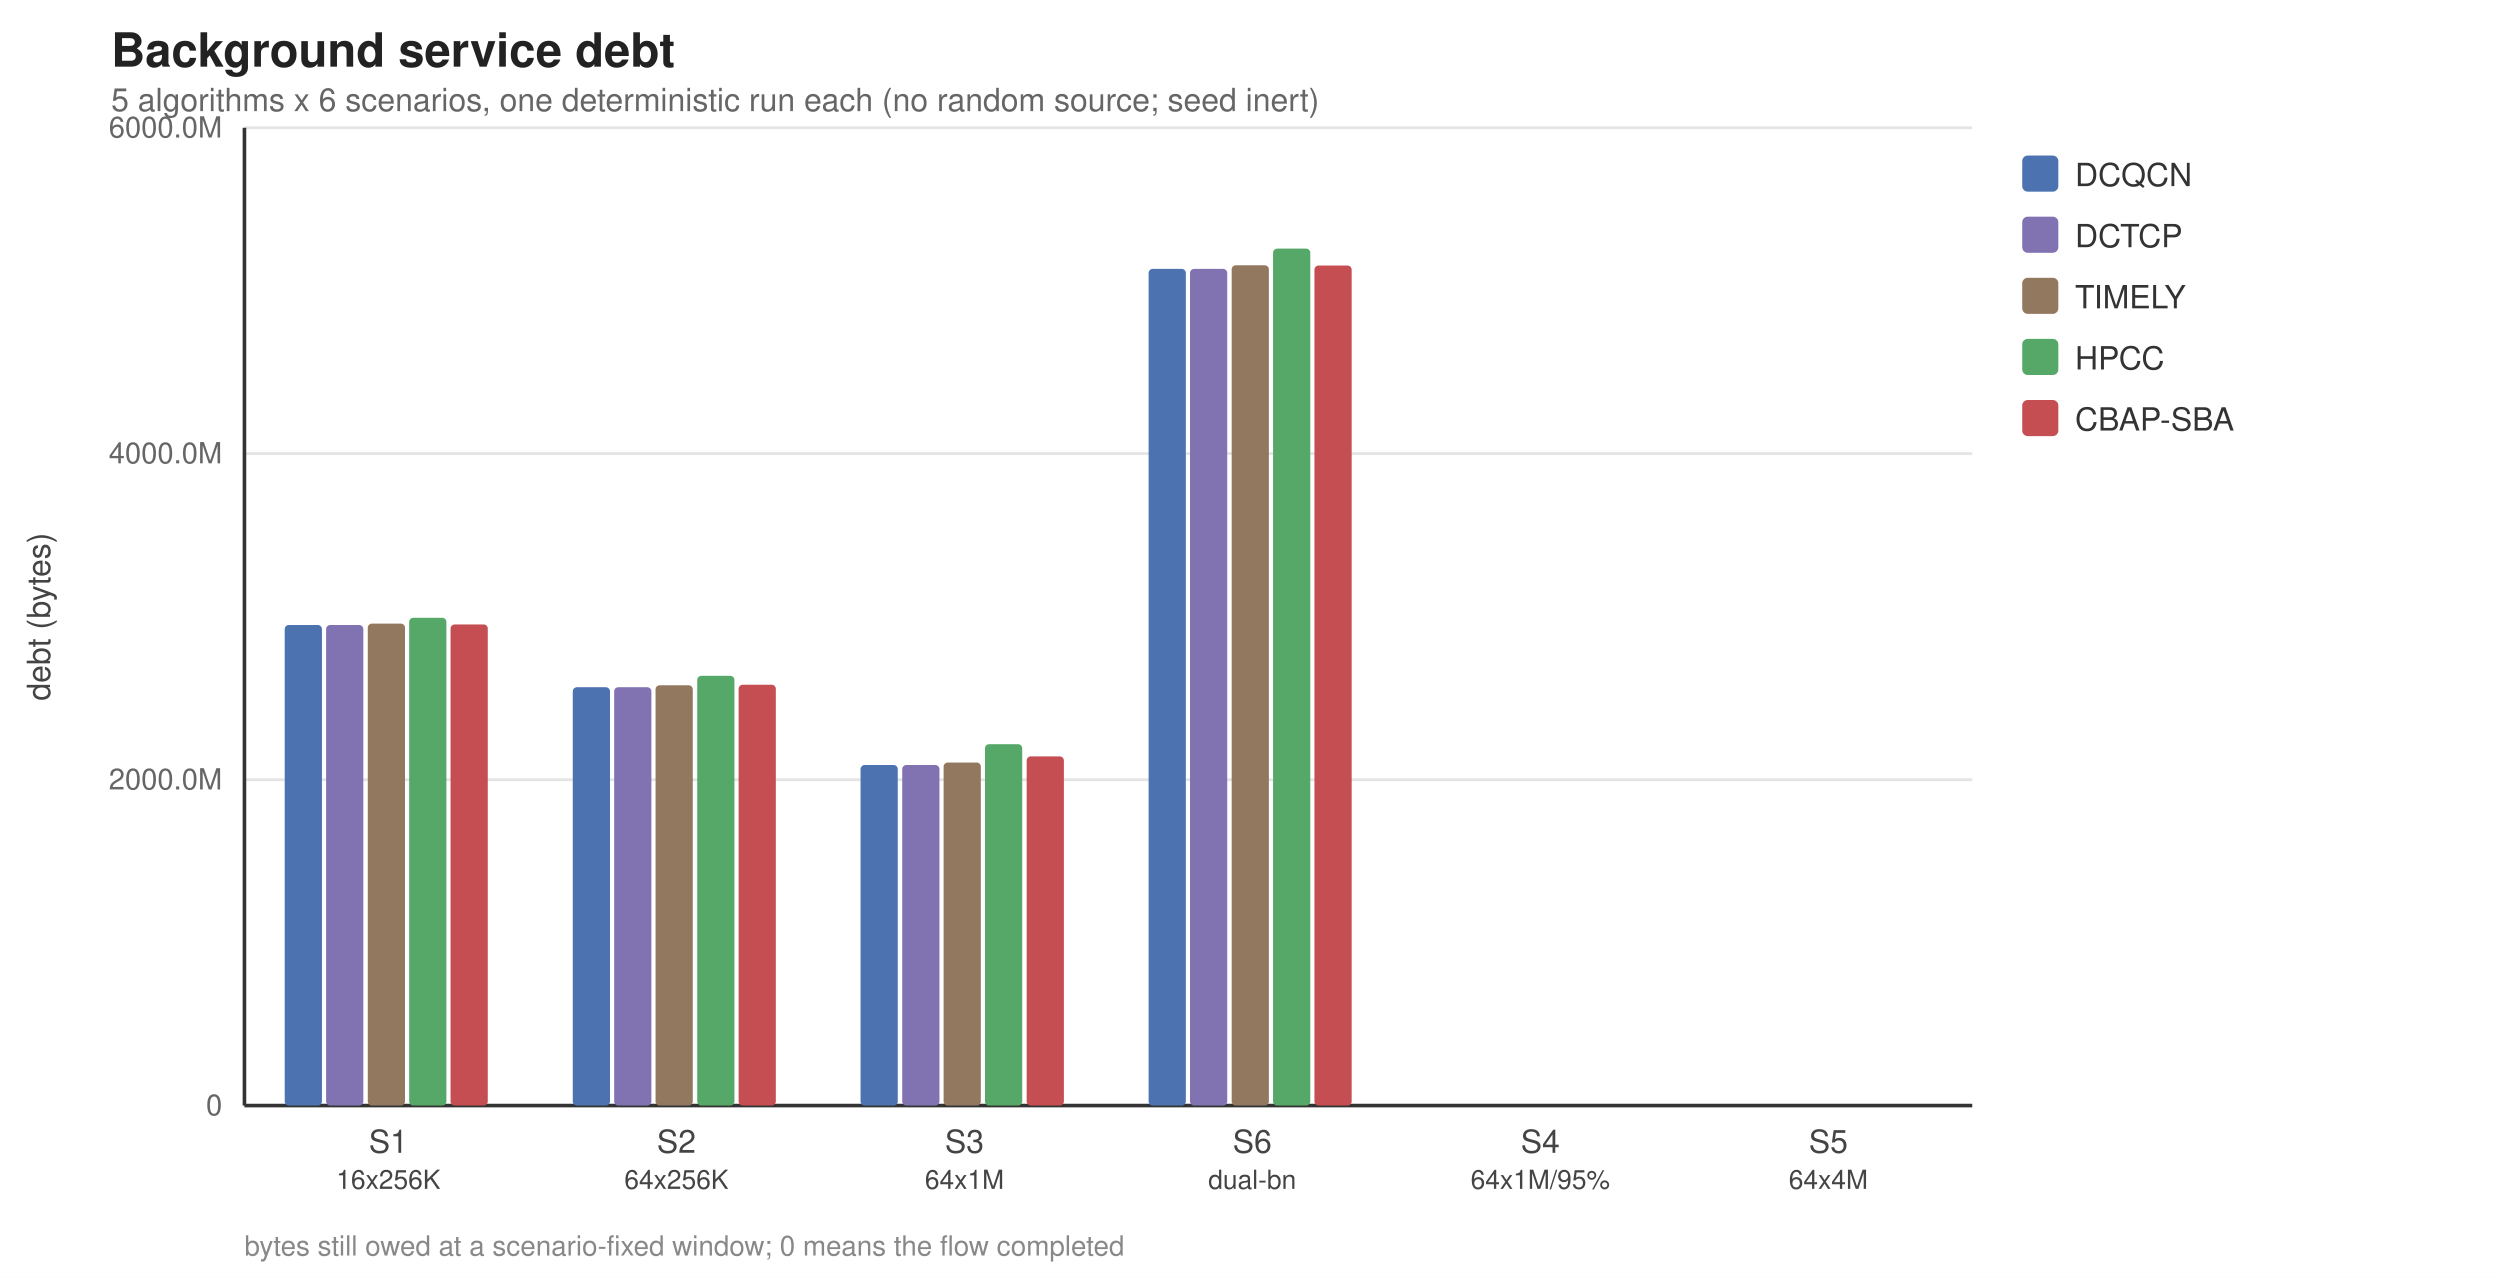
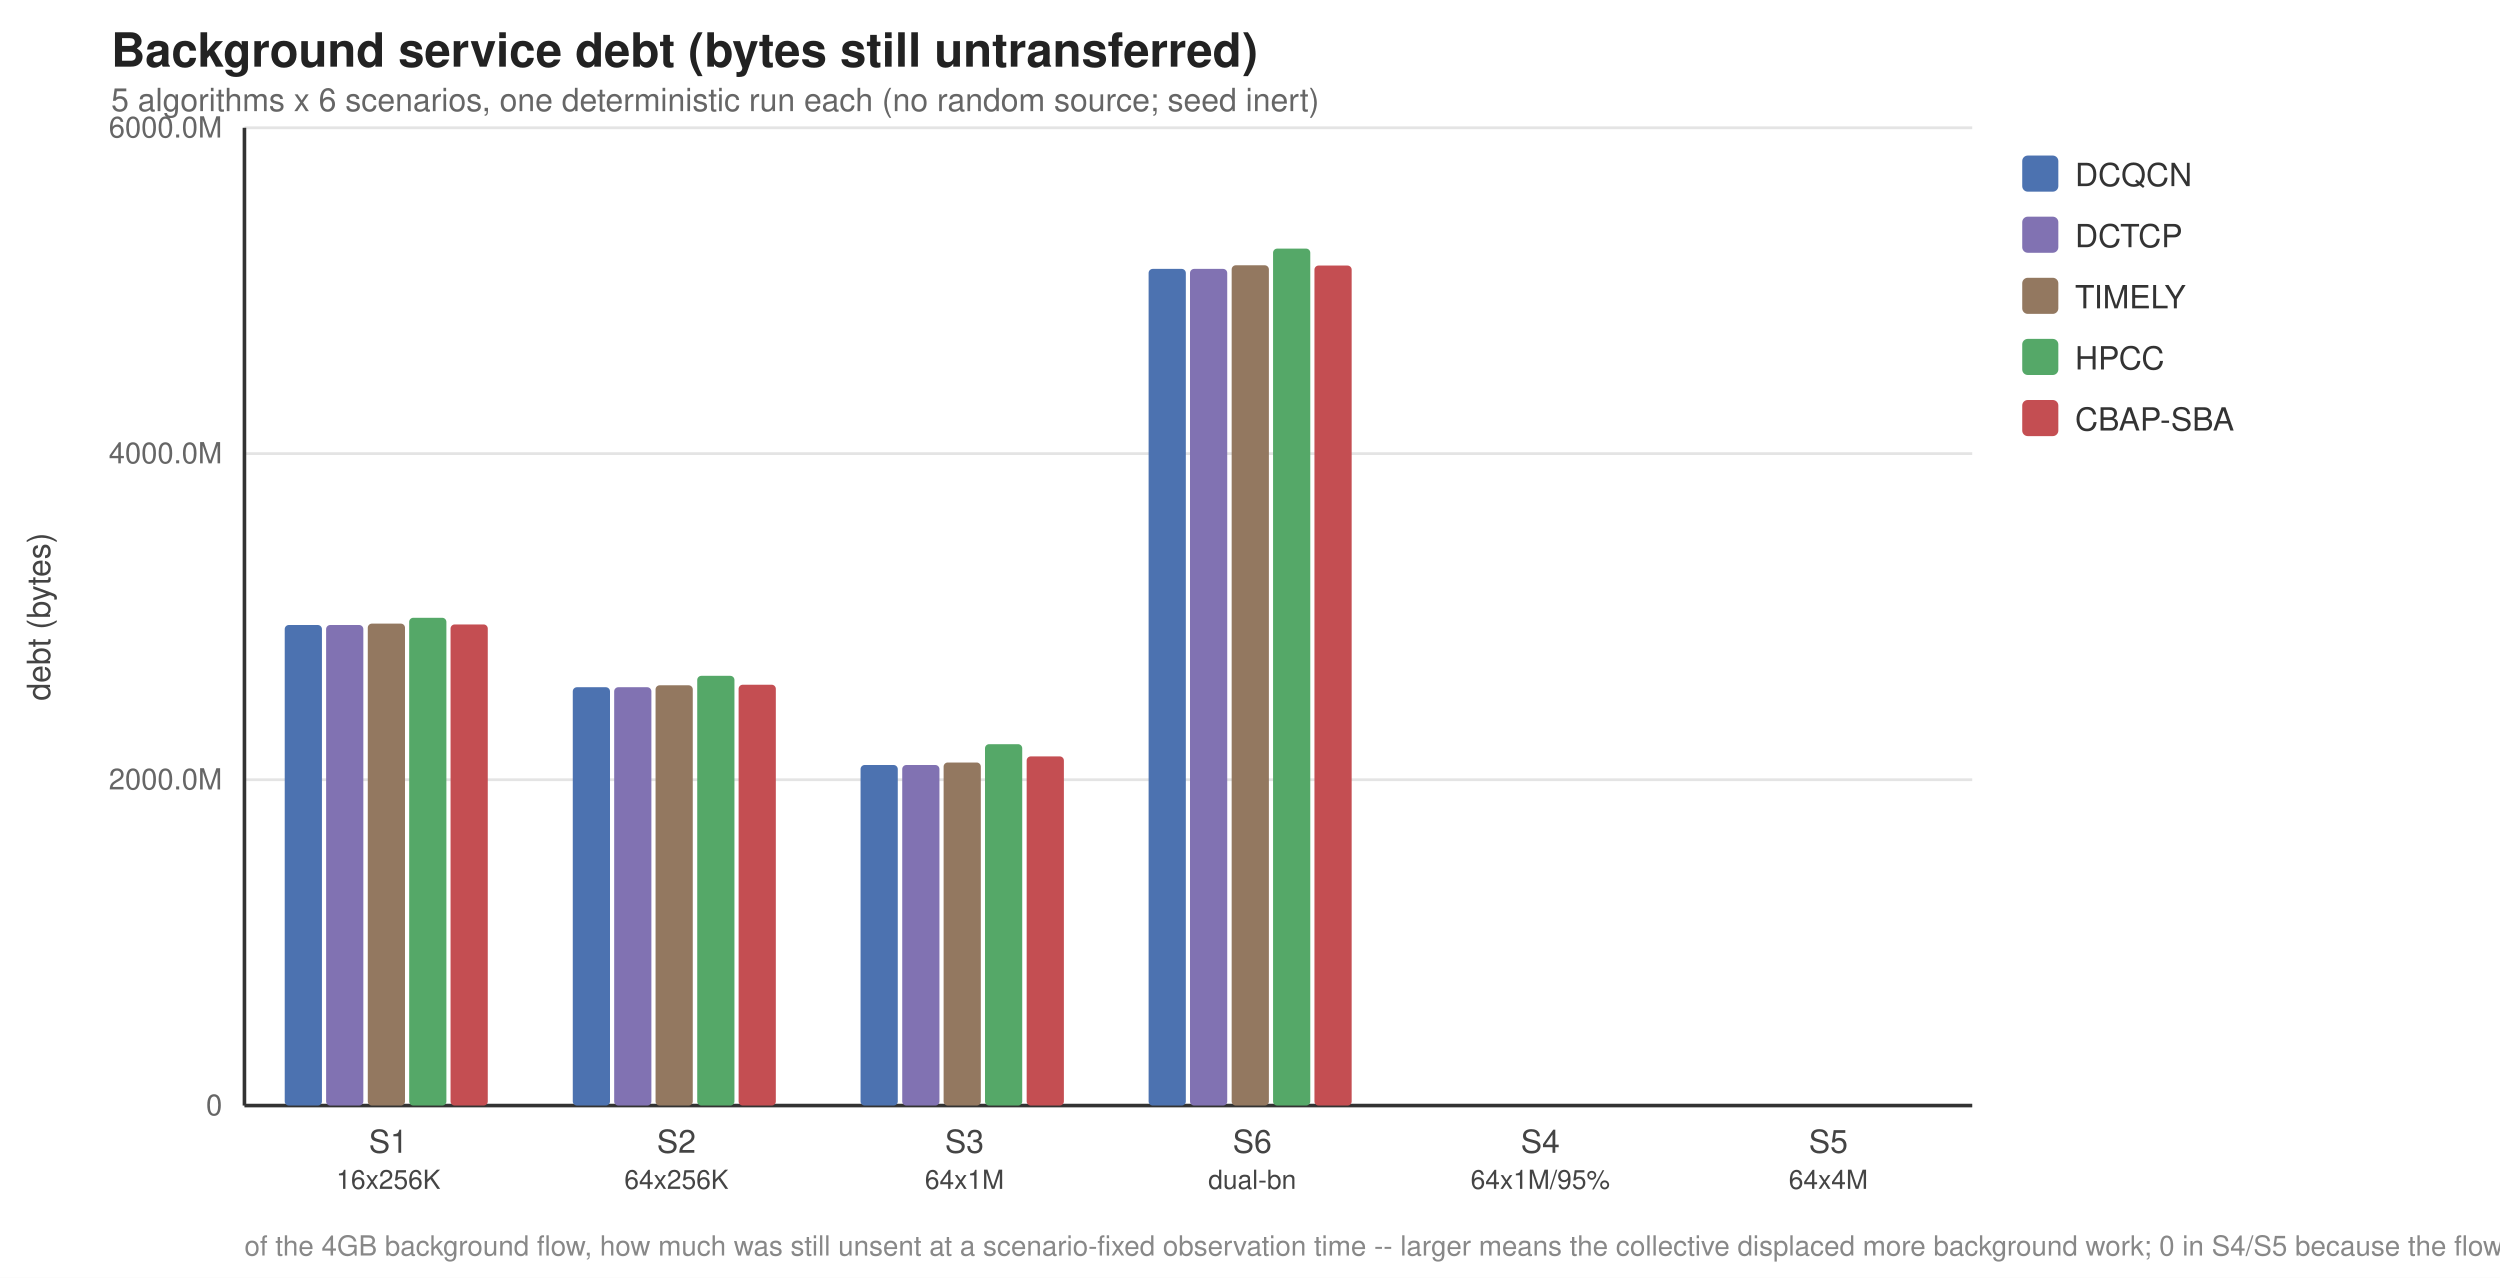
<svg xmlns="http://www.w3.org/2000/svg" width="900" height="460" viewBox="0 0 900 460" font-family="Helvetica,Arial,sans-serif">
  <rect width="900" height="460" fill="#ffffff" />
-   <text x="40" y="24" font-size="17" font-weight="bold" fill="#222">Background service debt</text>
+   <text x="40" y="24" font-size="17" font-weight="bold" fill="#222">Background service debt (bytes still untransferred)</text>
  <text x="40" y="40" font-size="11.5" fill="#666">5 algorithms x 6 scenarios, one deterministic run each (no random source; seed inert)</text>
  <line x1="88" y1="398.0" x2="710" y2="398.0" stroke="#e4e4e4" stroke-width="1" />
  <text x="80" y="401.5" font-size="10.5" fill="#666" text-anchor="end">0</text>
  <line x1="88" y1="280.7" x2="710" y2="280.7" stroke="#e4e4e4" stroke-width="1" />
  <text x="80" y="284.2" font-size="10.5" fill="#666" text-anchor="end">2000.0M</text>
  <line x1="88" y1="163.3" x2="710" y2="163.3" stroke="#e4e4e4" stroke-width="1" />
  <text x="80" y="166.8" font-size="10.5" fill="#666" text-anchor="end">4000.0M</text>
  <line x1="88" y1="46.0" x2="710" y2="46.0" stroke="#e4e4e4" stroke-width="1" />
  <text x="80" y="49.5" font-size="10.5" fill="#666" text-anchor="end">6000.0M</text>
  <line x1="88" y1="398" x2="710" y2="398" stroke="#333" stroke-width="1.3" />
  <line x1="88" y1="398" x2="88" y2="46" stroke="#333" stroke-width="1.3" />
  <text x="18" y="222" font-size="11.5" fill="#444" text-anchor="middle" transform="rotate(-90 18 222)">debt (bytes)</text>
  <rect x="102.5" y="225.0" width="13.4" height="173.0" fill="#4C72B0" rx="1.5" />
  <rect x="117.4" y="225.0" width="13.4" height="173.0" fill="#8172B2" rx="1.5" />
  <rect x="132.4" y="224.5" width="13.4" height="173.5" fill="#937860" rx="1.5" />
  <rect x="147.3" y="222.4" width="13.4" height="175.6" fill="#55A868" rx="1.5" />
  <rect x="162.2" y="224.8" width="13.4" height="173.2" fill="#C44E52" rx="1.5" />
  <text x="139.8" y="415" font-size="11.5" fill="#444" text-anchor="middle">S1</text>
  <text x="139.8" y="428" font-size="9.5" fill="#444" text-anchor="middle">16x256K</text>
  <rect x="206.2" y="247.4" width="13.4" height="150.6" fill="#4C72B0" rx="1.5" />
  <rect x="221.1" y="247.4" width="13.4" height="150.6" fill="#8172B2" rx="1.5" />
  <rect x="236.0" y="246.7" width="13.4" height="151.3" fill="#937860" rx="1.5" />
  <rect x="251.0" y="243.3" width="13.4" height="154.7" fill="#55A868" rx="1.5" />
  <rect x="265.9" y="246.5" width="13.4" height="151.5" fill="#C44E52" rx="1.5" />
  <text x="243.5" y="415" font-size="11.5" fill="#444" text-anchor="middle">S2</text>
  <text x="243.5" y="428" font-size="9.5" fill="#444" text-anchor="middle">64x256K</text>
  <rect x="309.8" y="275.4" width="13.4" height="122.6" fill="#4C72B0" rx="1.5" />
  <rect x="324.8" y="275.4" width="13.4" height="122.6" fill="#8172B2" rx="1.5" />
  <rect x="339.7" y="274.5" width="13.4" height="123.5" fill="#937860" rx="1.5" />
  <rect x="354.6" y="267.9" width="13.4" height="130.1" fill="#55A868" rx="1.5" />
  <rect x="369.6" y="272.3" width="13.4" height="125.7" fill="#C44E52" rx="1.5" />
  <text x="347.2" y="415" font-size="11.5" fill="#444" text-anchor="middle">S3</text>
  <text x="347.2" y="428" font-size="9.5" fill="#444" text-anchor="middle">64x1M</text>
  <rect x="413.5" y="96.8" width="13.4" height="301.2" fill="#4C72B0" rx="1.5" />
  <rect x="428.4" y="96.8" width="13.4" height="301.2" fill="#8172B2" rx="1.5" />
  <rect x="443.4" y="95.5" width="13.4" height="302.5" fill="#937860" rx="1.5" />
  <rect x="458.3" y="89.5" width="13.4" height="308.5" fill="#55A868" rx="1.5" />
  <rect x="473.2" y="95.6" width="13.4" height="302.4" fill="#C44E52" rx="1.5" />
  <text x="450.8" y="415" font-size="11.5" fill="#444" text-anchor="middle">S6</text>
  <text x="450.8" y="428" font-size="9.5" fill="#444" text-anchor="middle">dual-bn</text>
  <rect x="517.2" y="398.0" width="13.4" height="0.0" fill="#4C72B0" rx="1.5" />
  <rect x="532.1" y="398.0" width="13.4" height="0.0" fill="#8172B2" rx="1.5" />
  <rect x="547.0" y="398.0" width="13.4" height="0.0" fill="#937860" rx="1.5" />
  <rect x="562.0" y="398.0" width="13.4" height="0.0" fill="#55A868" rx="1.5" />
  <rect x="576.9" y="398.0" width="13.4" height="0.0" fill="#C44E52" rx="1.5" />
  <text x="554.5" y="415" font-size="11.5" fill="#444" text-anchor="middle">S4</text>
  <text x="554.5" y="428" font-size="9.5" fill="#444" text-anchor="middle">64x1M/95%</text>
  <rect x="620.8" y="398.0" width="13.4" height="0.0" fill="#4C72B0" rx="1.5" />
  <rect x="635.8" y="398.0" width="13.4" height="0.0" fill="#8172B2" rx="1.5" />
  <rect x="650.7" y="398.0" width="13.4" height="0.0" fill="#937860" rx="1.5" />
  <rect x="665.6" y="398.0" width="13.4" height="0.0" fill="#55A868" rx="1.5" />
  <rect x="680.6" y="398.0" width="13.4" height="0.0" fill="#C44E52" rx="1.5" />
  <text x="658.2" y="415" font-size="11.5" fill="#444" text-anchor="middle">S5</text>
  <text x="658.2" y="428" font-size="9.5" fill="#444" text-anchor="middle">64x4M</text>
  <rect x="728" y="56" width="13" height="13" fill="#4C72B0" rx="2" />
  <text x="747" y="67" font-size="11.5" fill="#333">DCQCN</text>
  <rect x="728" y="78" width="13" height="13" fill="#8172B2" rx="2" />
  <text x="747" y="89" font-size="11.5" fill="#333">DCTCP</text>
  <rect x="728" y="100" width="13" height="13" fill="#937860" rx="2" />
  <text x="747" y="111" font-size="11.5" fill="#333">TIMELY</text>
  <rect x="728" y="122" width="13" height="13" fill="#55A868" rx="2" />
  <text x="747" y="133" font-size="11.5" fill="#333">HPCC</text>
  <rect x="728" y="144" width="13" height="13" fill="#C44E52" rx="2" />
  <text x="747" y="155" font-size="11.5" fill="#333">CBAP-SBA</text>
-   <text x="88" y="452" font-size="10" fill="#888">bytes still owed at a scenario-fixed window; 0 means the flow completed</text>
+   <text x="88" y="452" font-size="10" fill="#888">of the 4GB background flow, how much was still unsent at a scenario-fixed observation time -- larger means the collective displaced more background work; 0 in S4/S5 because the flow finished there</text>
</svg>
